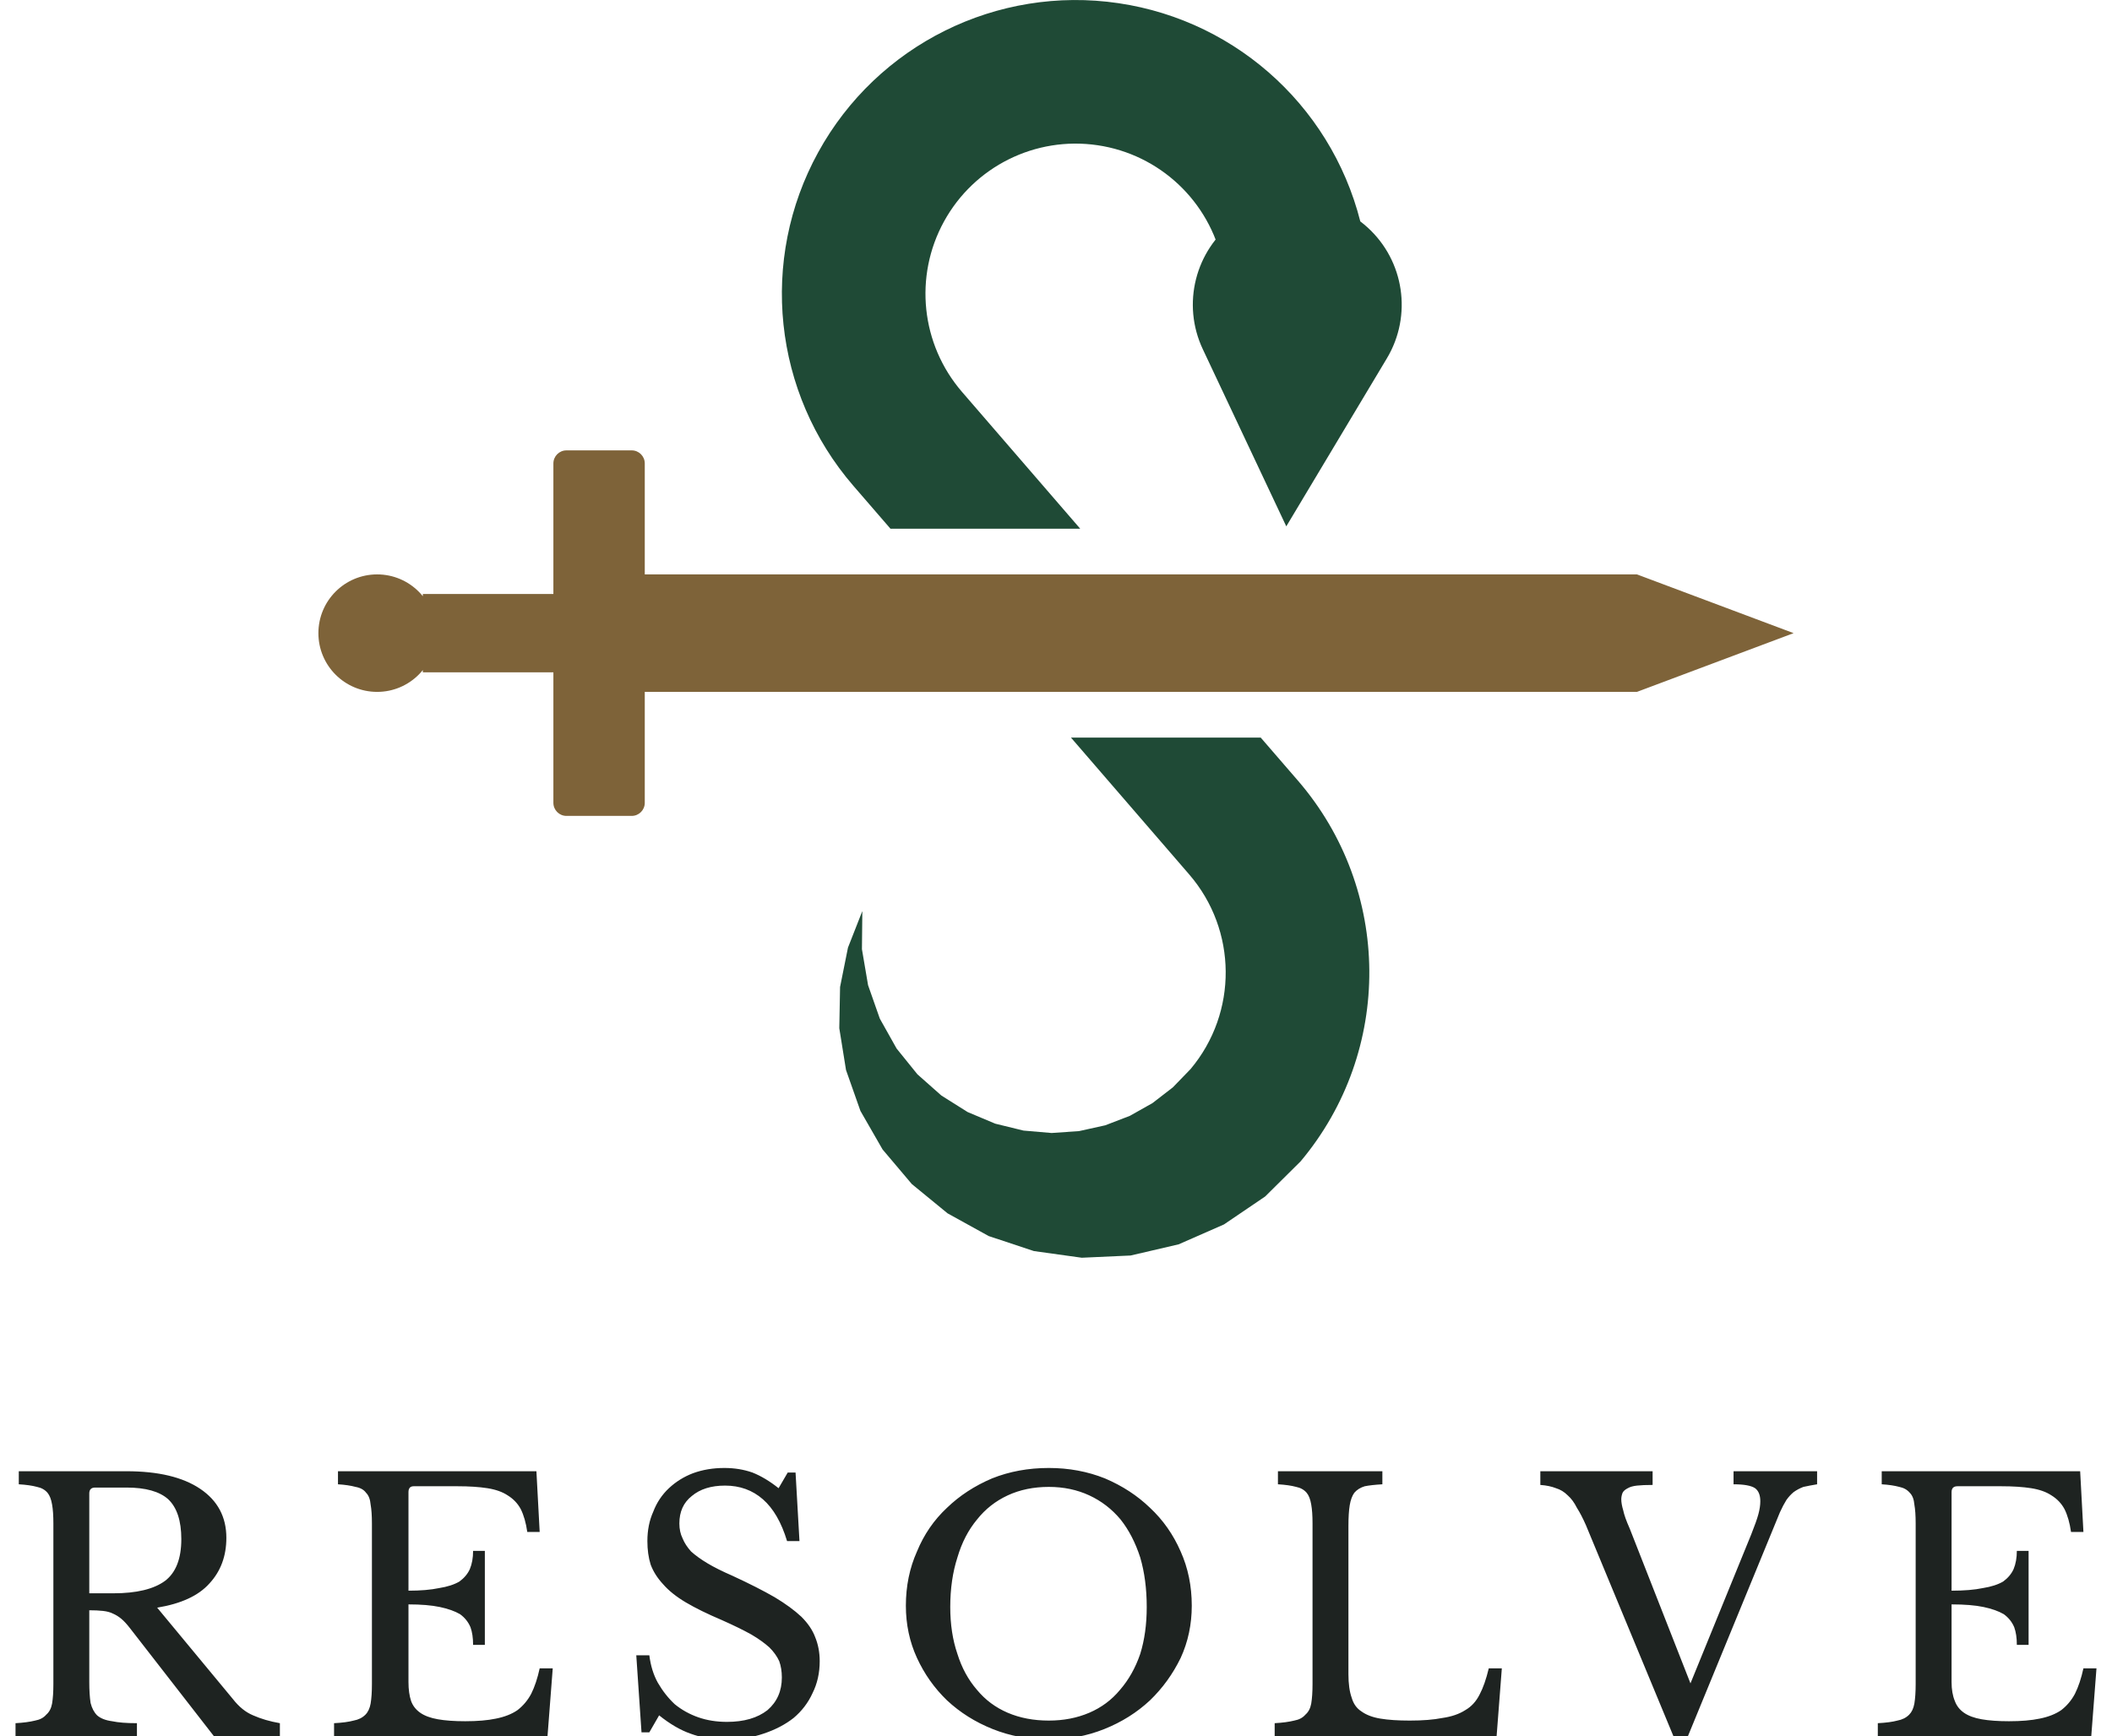
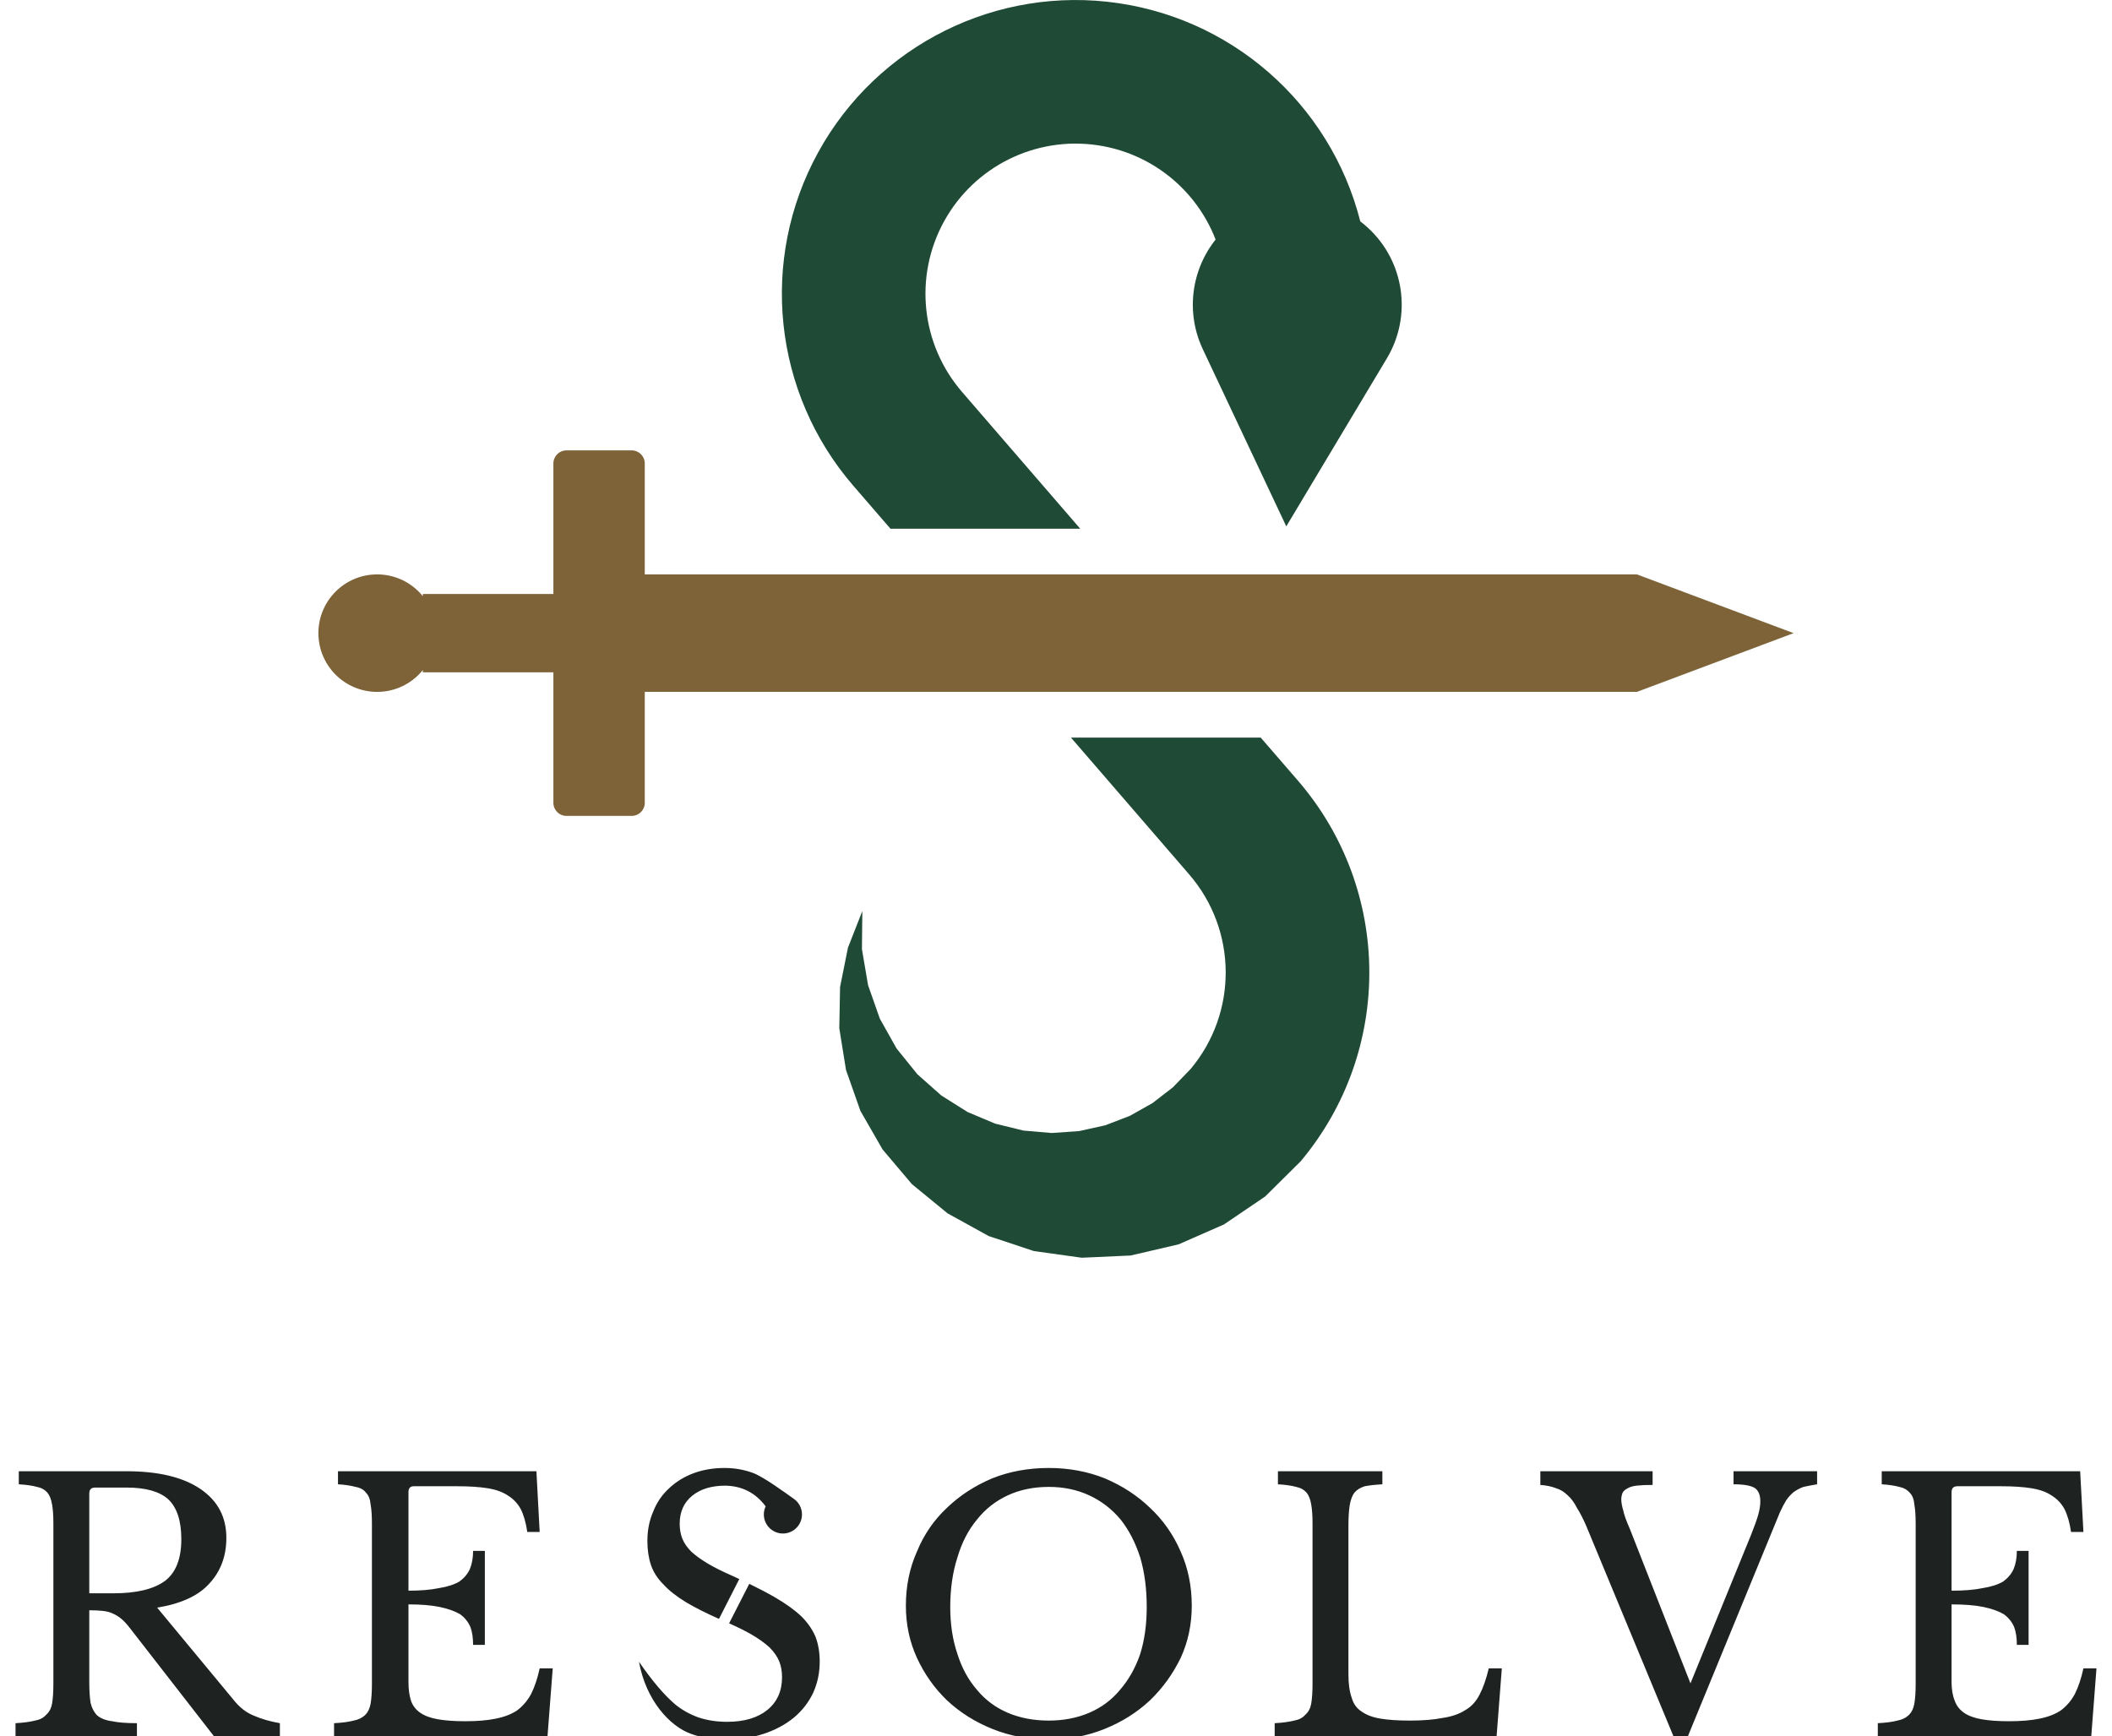
<svg xmlns="http://www.w3.org/2000/svg" viewBox="-36.778 31 323.556 265.954" role="img">
  <g>
    <path fill="#1F4A36" d="M93.95 105.42A45 45 0 1 1 172.02 66.64L150.5 71.22A23 23 0 1 0 110.6 91.04ZM162.05 150.58A45 45 0 0 1 162.47 208.93L145.62 194.78A23 23 0 0 0 145.4 164.96ZM93.95 105.42L110.6 91.04L128.71 112L99.64 112ZM145.4 164.96L162.05 150.58L156.36 144L127.29 144ZM160.28 111.64L147.49 84.5A16 16 0 1 1 175.69 85.9ZM162.47 208.93L157.04 214.31L150.73 218.59L143.78 221.64L136.43 223.35L128.95 223.69L121.62 222.67L114.69 220.37L108.39 216.89L102.91 212.4L98.43 207.1L95.04 201.2L92.83 194.93L91.8 188.52L91.92 182.21L93.13 176.18L95.31 170.63L95.33 170.63L95.27 176.42L96.21 181.94L98.01 187.06L100.58 191.64L103.77 195.59L107.44 198.84L111.46 201.37L115.69 203.15L120.02 204.21L124.33 204.58L128.53 204.29L132.55 203.4L136.32 201.95L139.78 200L142.9 197.59L145.62 194.78Z" />
    <path fill="#7E6339" d="M62 119H214L238 128L214 137H62ZM50 100h10a2 2 0 0 1 2 2v52a2 2 0 0 1 -2 2h-10a2 2 0 0 1 -2 -2v-52a2 2 0 0 1 2 -2ZM28 122h20v12h-20ZM30 128a9 9 0 1 1 -18 0a9 9 0 1 1 18 0Z" />
  </g>
-   <path fill="#1E2321" d="M-2.1 266.6Q-2.1 270.8 -4.7 273.6Q-7.2 276.4 -12.7 277.3L-1.1 291.3Q0.3 293.1 2 293.8Q3.8 294.6 6.1 295V297H-4L-16.9 280.4Q-17.6 279.5 -18.2 279Q-18.8 278.5 -19.5 278.2Q-20.1 277.9 -21 277.8Q-21.9 277.7 -23.1 277.7V288.7Q-23.1 290.6 -22.9 291.9Q-22.6 293.1 -21.9 293.8Q-21.1 294.5 -19.6 294.7Q-18.2 295 -15.8 295V297H-34.4V295Q-32.6 294.9 -31.4 294.6Q-30.3 294.4 -29.7 293.7Q-29 293.1 -28.8 292Q-28.6 290.8 -28.6 289V264.4Q-28.6 262.6 -28.8 261.5Q-29 260.3 -29.5 259.7Q-30.1 259 -31.1 258.8Q-32.2 258.5 -33.9 258.4V256.4H-17.4Q-10.1 256.4 -6.1 259.1Q-2.1 261.8 -2.1 266.6ZM-23.1 275.1H-19.4Q-14.1 275.1 -11.5 273.2Q-9 271.3 -9 266.8Q-9 262.6 -11 260.7Q-13 258.9 -17.4 258.9H-22.2Q-23.1 258.9 -23.1 259.8ZM25.8 274.7Q28.6 274.7 30.5 274.3Q32.4 274 33.6 273.3Q34.7 272.5 35.2 271.4Q35.7 270.2 35.7 268.6H37.5V283H35.7Q35.7 281.4 35.3 280.3Q34.8 279.1 33.7 278.3Q32.5 277.6 30.6 277.2Q28.7 276.8 25.8 276.8V288.7Q25.8 290.4 26.2 291.6Q26.6 292.7 27.6 293.4Q28.6 294.1 30.3 294.4Q32 294.7 34.5 294.7Q37.3 294.7 39.2 294.3Q41.2 293.9 42.5 293Q43.8 292 44.6 290.5Q45.4 288.9 45.9 286.6H47.9L47.1 297H14.4V295Q16.3 294.9 17.4 294.6Q18.5 294.4 19.2 293.7Q19.8 293.1 20 292Q20.2 290.8 20.2 289V264.4Q20.2 262.6 20 261.5Q19.9 260.3 19.3 259.7Q18.8 259 17.7 258.8Q16.6 258.5 15 258.4V256.4H45.4L45.9 265.7H44Q43.7 263.6 43 262.2Q42.3 260.9 41 260.1Q39.8 259.3 37.9 259Q36 258.7 33.3 258.7H26.6Q25.8 258.7 25.8 259.6ZM60.7 284.6H62.7Q63 287 64 288.8Q65.1 290.7 66.6 292.1Q68.2 293.4 70.2 294.1Q72.2 294.8 74.6 294.8Q78.5 294.8 80.8 293Q83 291.1 83 288Q83 286.6 82.6 285.5Q82.1 284.4 81.1 283.4Q80 282.4 78.3 281.4Q76.5 280.4 73.8 279.2Q70.5 277.8 68.3 276.5Q66.1 275.2 64.8 273.7Q63.5 272.3 62.9 270.7Q62.4 269.1 62.4 267.1Q62.4 264.6 63.3 262.6Q64.1 260.5 65.7 259Q67.3 257.5 69.4 256.7Q71.6 255.9 74.2 255.9Q76.5 255.9 78.5 256.6Q80.5 257.4 82.5 259L83.9 256.6H85.1L85.7 267.1H83.8Q82.5 262.8 80.1 260.7Q77.7 258.6 74.3 258.6Q71.1 258.6 69.2 260.2Q67.3 261.7 67.3 264.4Q67.3 265.7 67.8 266.7Q68.2 267.7 69.1 268.7Q70.1 269.6 71.6 270.5Q73.1 271.4 75.4 272.4Q79.3 274.2 81.9 275.7Q84.4 277.2 86 278.7Q87.5 280.2 88.1 281.8Q88.8 283.5 88.8 285.5Q88.8 288.2 87.7 290.4Q86.7 292.6 84.8 294.2Q82.9 295.7 80.2 296.6Q77.6 297.5 74.4 297.5Q71.4 297.5 69 296.6Q66.7 295.8 64.2 293.8L62.7 296.4H61.5ZM123.9 255.9Q128.5 255.9 132.5 257.5Q136.5 259.2 139.4 262Q142.4 264.8 144.1 268.7Q145.8 272.5 145.8 277Q145.8 281.3 144.1 285Q142.3 288.7 139.4 291.5Q136.4 294.3 132.4 295.9Q128.4 297.5 123.9 297.5Q119.3 297.5 115.3 295.9Q111.3 294.3 108.3 291.5Q105.4 288.7 103.7 285Q102 281.3 102 277Q102 272.5 103.7 268.7Q105.3 264.8 108.3 262Q111.2 259.2 115.2 257.5Q119.2 255.9 123.9 255.9ZM123.9 294.6Q127.3 294.6 130.1 293.4Q132.9 292.2 134.8 289.9Q136.8 287.6 137.9 284.4Q138.9 281.2 138.9 277.2Q138.9 273 137.9 269.6Q136.8 266.2 134.9 263.8Q132.9 261.4 130.1 260.1Q127.3 258.8 123.9 258.8Q120.4 258.8 117.6 260.1Q114.8 261.4 112.9 263.8Q110.9 266.2 109.9 269.6Q108.8 273 108.8 277.2Q108.8 281.2 109.9 284.4Q110.9 287.6 112.9 289.9Q114.8 292.2 117.6 293.4Q120.4 294.6 123.9 294.6ZM192.5 297H158.5V295Q160.3 294.9 161.5 294.6Q162.6 294.4 163.2 293.7Q163.9 293.1 164.1 292Q164.3 290.8 164.3 289V264.4Q164.3 262.6 164.1 261.5Q163.9 260.3 163.4 259.7Q162.8 259 161.8 258.8Q160.7 258.5 159 258.4V256.4H175V258.4Q173.3 258.5 172.3 258.7Q171.3 259 170.7 259.7Q170.2 260.4 170 261.6Q169.8 262.8 169.8 264.8V287.5Q169.8 289.7 170.3 291.1Q170.7 292.5 171.8 293.2Q172.9 294 174.7 294.3Q176.5 294.6 179.2 294.6Q182.2 294.6 184.2 294.2Q186.3 293.9 187.7 293Q189.1 292.2 189.9 290.6Q190.7 289.1 191.3 286.6H193.3ZM222.2 288.9 231.5 266.1Q232.3 264.1 232.6 263Q232.9 261.9 232.9 261Q232.9 259.6 232.1 259Q231.2 258.4 228.8 258.4V256.4H241.6V258.4Q240.4 258.6 239.5 258.8Q238.7 259.1 238 259.6Q237.4 260.1 236.9 260.8Q236.4 261.6 235.9 262.7L221.6 297.5H219.8L206.2 264.7Q205.5 263.1 204.8 262Q204.2 260.8 203.4 260.1Q202.6 259.3 201.6 259Q200.6 258.6 199.2 258.5V256.4H216.4V258.5Q214.9 258.5 214 258.6Q213.1 258.7 212.6 259Q212 259.3 211.8 259.7Q211.6 260.2 211.6 260.7Q211.6 261.4 211.9 262.4Q212.1 263.4 212.9 265.2ZM262.2 274.7Q265.1 274.7 267 274.3Q268.9 274 270.1 273.3Q271.2 272.5 271.7 271.4Q272.2 270.2 272.2 268.6H274V283H272.2Q272.2 281.4 271.8 280.3Q271.3 279.1 270.2 278.3Q269 277.6 267.1 277.2Q265.2 276.8 262.2 276.8V288.7Q262.2 290.4 262.7 291.6Q263.1 292.7 264.1 293.4Q265.1 294.1 266.8 294.4Q268.5 294.7 271 294.7Q273.8 294.7 275.7 294.3Q277.7 293.9 279 293Q280.3 292 281.1 290.5Q281.9 288.9 282.4 286.6H284.4L283.6 297H250.9V295Q252.8 294.9 253.9 294.6Q255 294.4 255.7 293.7Q256.3 293.1 256.5 292Q256.7 290.8 256.7 289V264.4Q256.7 262.6 256.5 261.5Q256.4 260.3 255.8 259.7Q255.2 259 254.2 258.8Q253.1 258.5 251.5 258.4V256.4H281.9L282.4 265.7H280.5Q280.2 263.6 279.5 262.2Q278.8 260.9 277.5 260.1Q276.3 259.3 274.4 259Q272.5 258.7 269.8 258.7H263.1Q262.2 258.7 262.2 259.6Z" />
+   <path fill="#1E2321" d="M-2.1 266.6Q-2.1 270.8 -4.7 273.6Q-7.2 276.4 -12.7 277.3L-1.1 291.3Q0.3 293.1 2 293.8Q3.8 294.6 6.1 295V297H-4L-16.9 280.4Q-17.6 279.5 -18.2 279Q-18.8 278.5 -19.5 278.2Q-20.1 277.9 -21 277.8Q-21.9 277.7 -23.1 277.7V288.7Q-23.1 290.6 -22.9 291.9Q-22.6 293.1 -21.9 293.8Q-21.1 294.5 -19.6 294.7Q-18.2 295 -15.8 295V297H-34.4V295Q-32.6 294.9 -31.4 294.6Q-30.3 294.4 -29.7 293.7Q-29 293.1 -28.8 292Q-28.6 290.8 -28.6 289V264.4Q-28.6 262.6 -28.8 261.5Q-29 260.3 -29.5 259.7Q-30.1 259 -31.1 258.8Q-32.2 258.5 -33.9 258.4V256.4H-17.4Q-10.1 256.4 -6.1 259.1Q-2.1 261.8 -2.1 266.6ZM-23.1 275.1H-19.4Q-14.1 275.1 -11.5 273.2Q-9 271.3 -9 266.8Q-9 262.6 -11 260.7Q-13 258.9 -17.4 258.9H-22.2Q-23.1 258.9 -23.1 259.8ZM25.8 274.7Q28.6 274.7 30.5 274.3Q32.4 274 33.6 273.3Q34.7 272.5 35.2 271.4Q35.7 270.2 35.7 268.6H37.5V283H35.7Q35.7 281.4 35.3 280.3Q34.8 279.1 33.7 278.3Q32.5 277.6 30.6 277.2Q28.7 276.8 25.8 276.8V288.7Q25.8 290.4 26.2 291.6Q26.6 292.7 27.6 293.4Q28.6 294.1 30.3 294.4Q32 294.7 34.5 294.7Q37.3 294.7 39.2 294.3Q41.2 293.9 42.5 293Q43.8 292 44.6 290.5Q45.4 288.9 45.9 286.6H47.9L47.1 297H14.4V295Q16.3 294.9 17.4 294.6Q18.5 294.4 19.2 293.7Q19.8 293.1 20 292Q20.2 290.8 20.2 289V264.4Q20.2 262.6 20 261.5Q19.9 260.3 19.3 259.7Q18.8 259 17.7 258.8Q16.6 258.5 15 258.4V256.4H45.4L45.9 265.7H44Q43.7 263.6 43 262.2Q42.3 260.9 41 260.1Q39.8 259.3 37.9 259Q36 258.7 33.3 258.7H26.6Q25.8 258.7 25.8 259.6ZM61.11 285.58Q64.09 289.91 66.61 292.08Q68.17 293.37 70.2 294.11Q72.24 294.79 74.61 294.79Q78.55 294.79 80.79 292.96Q83.03 291.13 83.03 287.95Q83.03 286.66 82.62 285.58Q82.15 284.42 81.13 283.41Q80.04 282.39 78.28 281.37Q76.89 280.58 74.92 279.7L78.01 273.65Q80.21 274.72 81.88 275.68Q84.46 277.17 86.02 278.66Q87.51 280.16 88.19 281.85Q88.8 283.48 88.8 285.58Q88.8 288.15 87.78 290.39Q86.7 292.62 84.8 294.18Q82.89 295.74 80.25 296.62Q77.6 297.5 74.48 297.5Q71.42 297.5 69.05 296.62C65.86 295.47 62.19 291.54 61.11 285.58ZM73.37 279.02Q70.4 277.7 68.37 276.5Q66.13 275.14 64.84 273.72Q63.48 272.36 62.94 270.74Q62.4 269.11 62.4 267.08Q62.4 264.64 63.28 262.61Q64.09 260.51 65.72 259.02Q67.28 257.53 69.46 256.71Q71.63 255.9 74.21 255.9Q76.51 255.9 78.55 256.65C80.21 257.25 83.62 259.77 84.84 260.63A2.92 2.92 0 1 1 80.52 261.78Q78.21 258.68 74.34 258.61Q71.15 258.61 69.25 260.17Q67.35 261.73 67.35 264.44Q67.35 265.72 67.76 266.74Q68.17 267.76 69.12 268.71Q70.07 269.59 71.63 270.53Q73.12 271.42 75.43 272.43Q75.97 272.68 76.48 272.92L73.37 279.02ZM123.9 255.9Q128.5 255.9 132.5 257.5Q136.5 259.2 139.4 262Q142.4 264.8 144.1 268.7Q145.8 272.5 145.8 277Q145.8 281.3 144.1 285Q142.3 288.7 139.4 291.5Q136.4 294.3 132.4 295.9Q128.4 297.5 123.9 297.5Q119.3 297.5 115.3 295.9Q111.3 294.3 108.3 291.5Q105.4 288.7 103.7 285Q102 281.3 102 277Q102 272.5 103.7 268.7Q105.3 264.8 108.3 262Q111.2 259.2 115.2 257.5Q119.2 255.9 123.9 255.9ZM123.9 294.6Q127.3 294.6 130.1 293.4Q132.9 292.2 134.8 289.9Q136.8 287.6 137.9 284.4Q138.9 281.2 138.9 277.2Q138.9 273 137.9 269.6Q136.8 266.2 134.9 263.8Q132.9 261.4 130.1 260.1Q127.3 258.8 123.9 258.8Q120.4 258.8 117.6 260.1Q114.8 261.4 112.9 263.8Q110.9 266.2 109.9 269.6Q108.8 273 108.8 277.2Q108.8 281.2 109.9 284.4Q110.9 287.6 112.9 289.9Q114.8 292.2 117.6 293.4Q120.4 294.6 123.9 294.6ZM192.5 297H158.5V295Q160.3 294.9 161.5 294.6Q162.6 294.4 163.2 293.7Q163.9 293.1 164.1 292Q164.3 290.8 164.3 289V264.4Q164.3 262.6 164.1 261.5Q163.9 260.3 163.4 259.7Q162.8 259 161.8 258.8Q160.7 258.5 159 258.4V256.4H175V258.4Q173.3 258.5 172.3 258.7Q171.3 259 170.7 259.7Q170.2 260.4 170 261.6Q169.8 262.8 169.8 264.8V287.5Q169.8 289.7 170.3 291.1Q170.7 292.5 171.8 293.2Q172.9 294 174.7 294.3Q176.5 294.6 179.2 294.6Q182.2 294.6 184.2 294.2Q186.3 293.9 187.7 293Q189.1 292.2 189.9 290.6Q190.7 289.1 191.3 286.6H193.3ZM222.2 288.9 231.5 266.1Q232.3 264.1 232.6 263Q232.9 261.9 232.9 261Q232.9 259.6 232.1 259Q231.2 258.4 228.8 258.4V256.4H241.6V258.4Q240.4 258.6 239.5 258.8Q238.7 259.1 238 259.6Q237.4 260.1 236.9 260.8Q236.4 261.6 235.9 262.7L221.6 297.5H219.8L206.2 264.7Q205.5 263.1 204.8 262Q204.2 260.8 203.4 260.1Q202.6 259.3 201.6 259Q200.6 258.6 199.2 258.5V256.4H216.4V258.5Q214.9 258.5 214 258.6Q213.1 258.7 212.6 259Q212 259.3 211.8 259.7Q211.6 260.2 211.6 260.7Q211.6 261.4 211.9 262.4Q212.1 263.4 212.9 265.2ZM262.2 274.7Q265.1 274.7 267 274.3Q268.9 274 270.1 273.3Q271.2 272.5 271.7 271.4Q272.2 270.2 272.2 268.6H274V283H272.2Q272.2 281.4 271.8 280.3Q271.3 279.1 270.2 278.3Q269 277.6 267.1 277.2Q265.2 276.8 262.2 276.8V288.7Q262.2 290.4 262.7 291.6Q263.1 292.7 264.1 293.4Q265.1 294.1 266.8 294.4Q268.5 294.7 271 294.7Q273.8 294.7 275.7 294.3Q277.7 293.9 279 293Q280.3 292 281.1 290.5Q281.9 288.9 282.4 286.6H284.4L283.6 297H250.9V295Q252.8 294.9 253.9 294.6Q255 294.4 255.7 293.7Q256.3 293.1 256.5 292Q256.7 290.8 256.7 289V264.4Q256.7 262.6 256.5 261.5Q256.4 260.3 255.8 259.7Q255.2 259 254.2 258.8Q253.1 258.5 251.5 258.4V256.4H281.9L282.4 265.7H280.5Q280.2 263.6 279.5 262.2Q278.8 260.9 277.5 260.1Q276.3 259.3 274.4 259Q272.5 258.7 269.8 258.7H263.1Q262.2 258.7 262.2 259.6Z" />
</svg>
